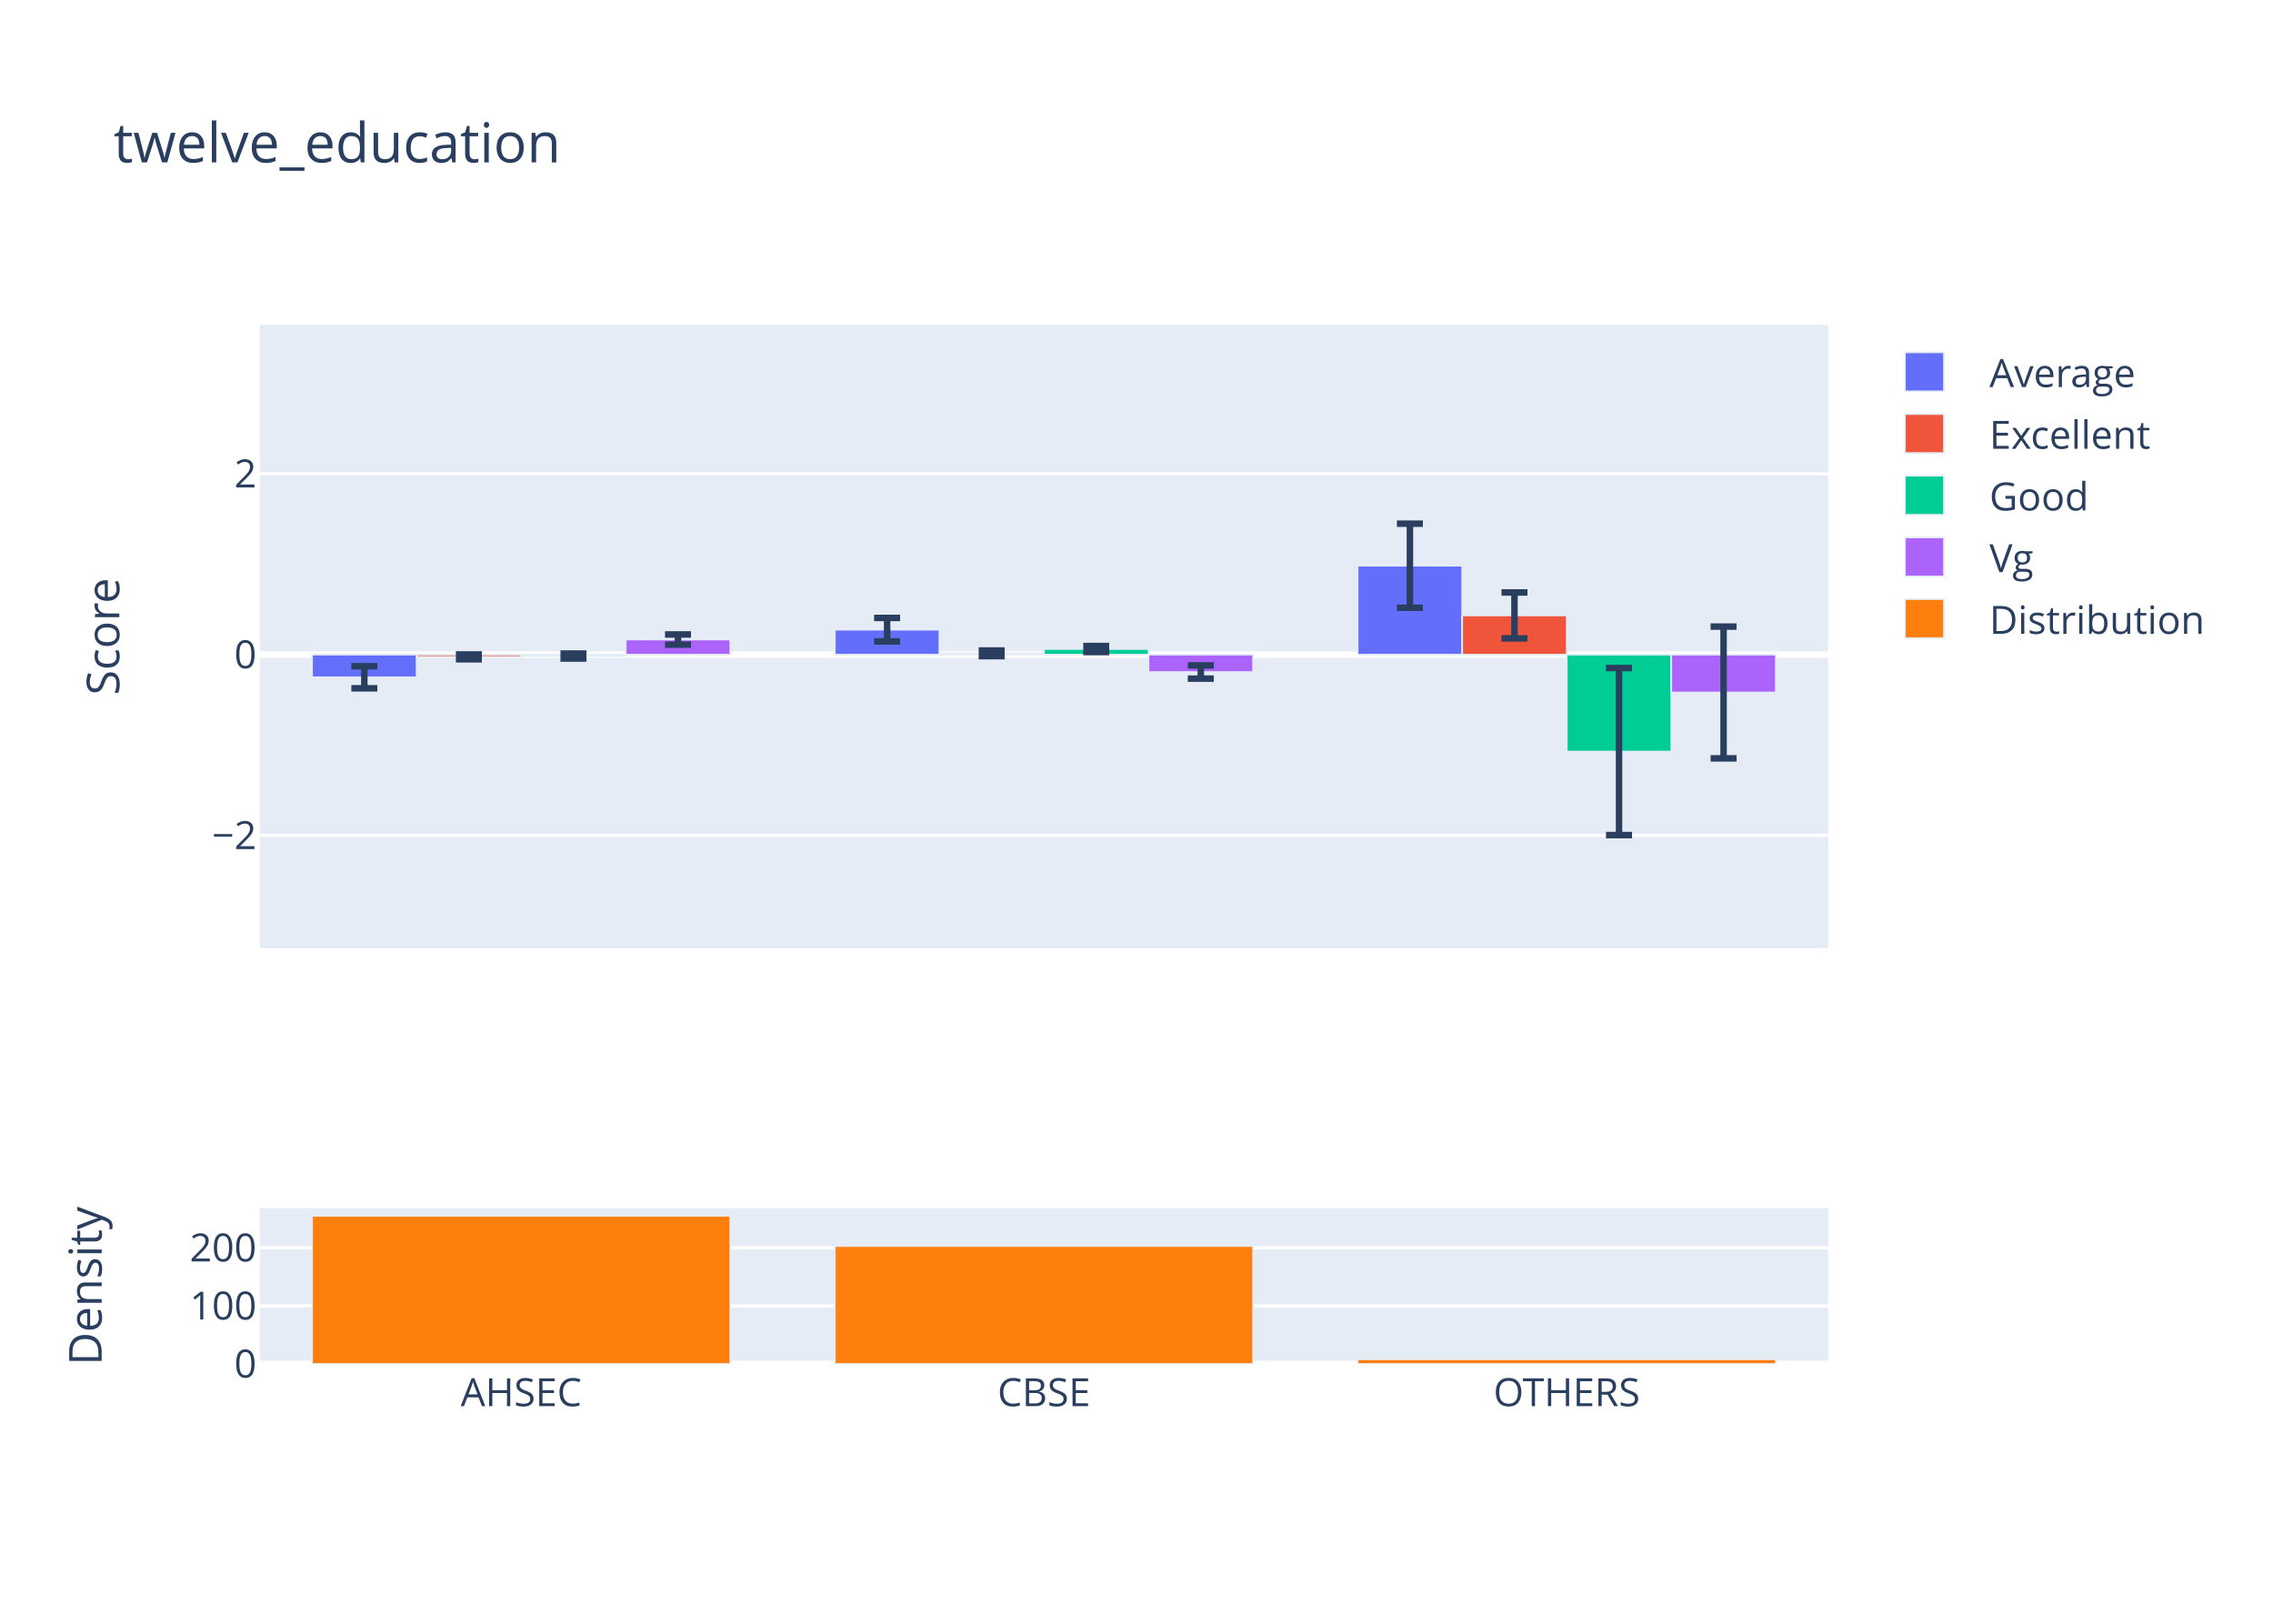
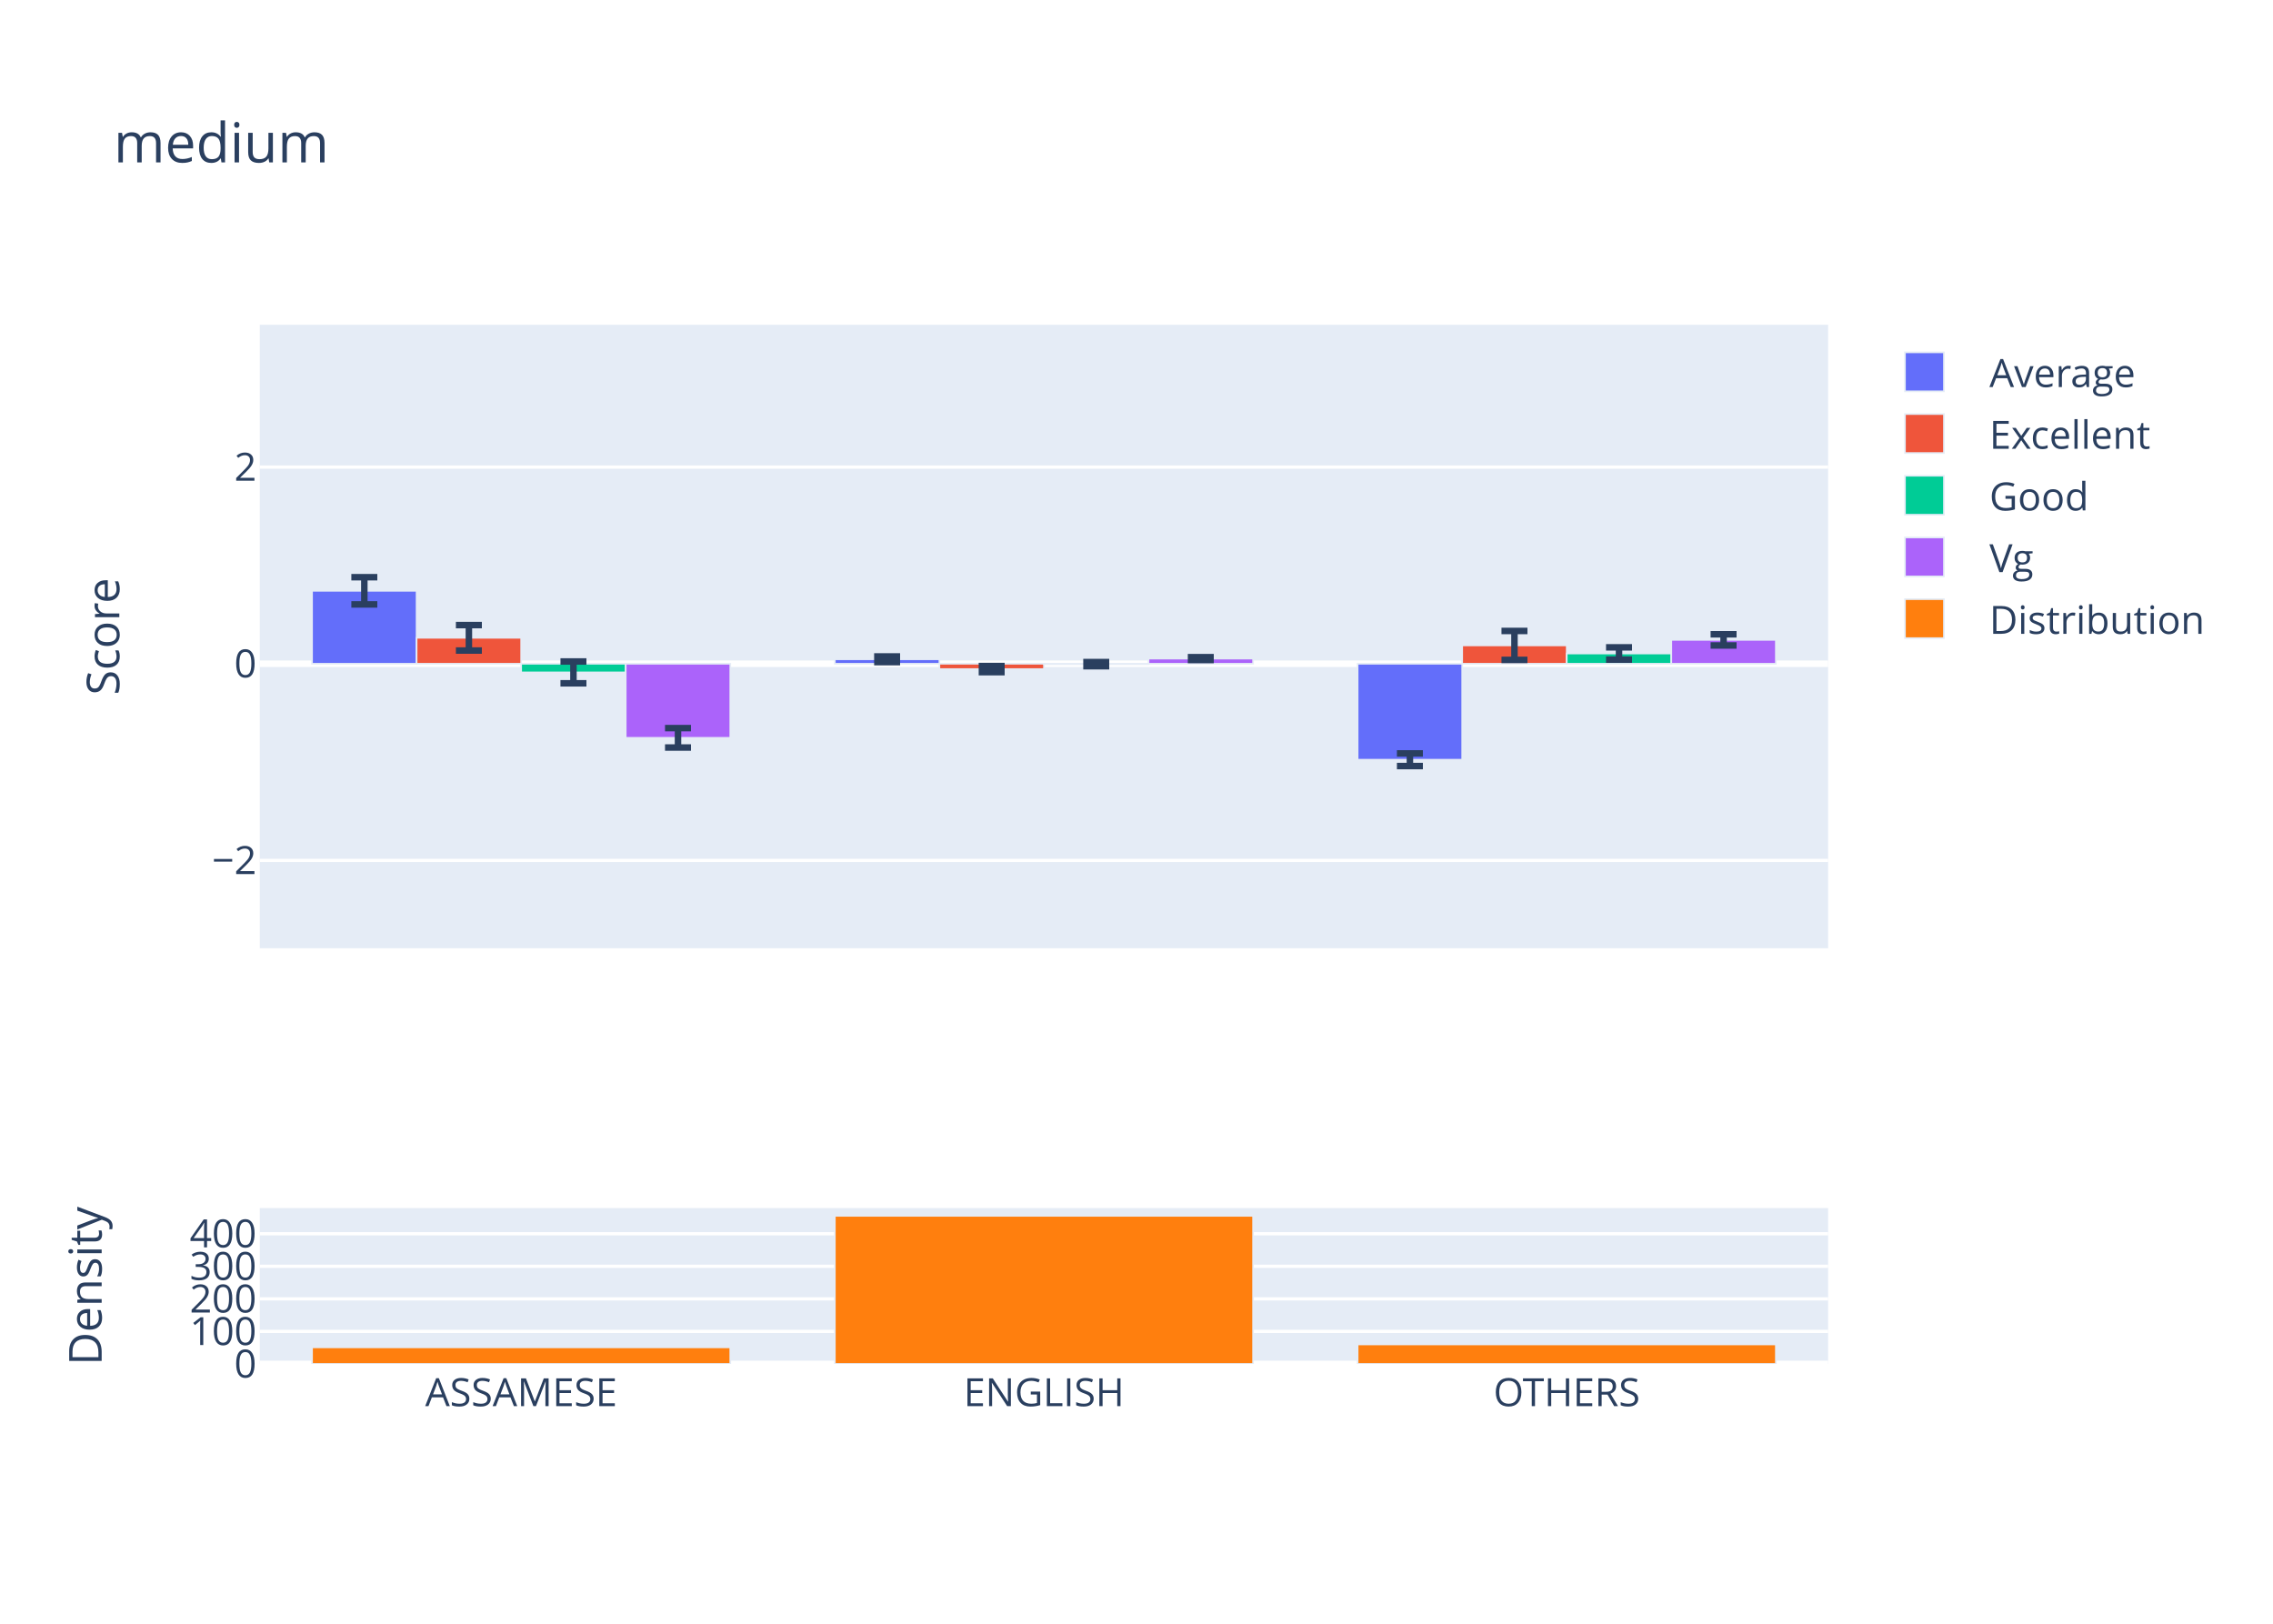
<svg xmlns="http://www.w3.org/2000/svg" class="main-svg" width="700" height="500" style="" viewBox="0 0 700 500">
  <rect x="0" y="0" width="700" height="500" style="fill: rgb(255, 255, 255); fill-opacity: 1;" />
-   <defs id="defs-7619ac">
+   <defs id="defs-fcacff">
    <g class="clips">
-       <clipPath id="clip7619acxyplot" class="plotclip">
+       <clipPath id="clipfcacffxyplot" class="plotclip">
        <rect width="483" height="192" />
      </clipPath>
-       <clipPath id="clip7619acx2y2plot" class="plotclip">
+       <clipPath id="clipfcacffx2y2plot" class="plotclip">
        <rect width="483" height="48" />
      </clipPath>
-       <clipPath class="axesclip" id="clip7619acx">
+       <clipPath class="axesclip" id="clipfcacffx">
        <rect x="80" y="0" width="483" height="500" />
      </clipPath>
-       <clipPath class="axesclip" id="clip7619acy">
+       <clipPath class="axesclip" id="clipfcacffy">
        <rect x="0" y="100" width="700" height="192" />
      </clipPath>
-       <clipPath class="axesclip" id="clip7619acxy">
+       <clipPath class="axesclip" id="clipfcacffxy">
        <rect x="80" y="100" width="483" height="192" />
      </clipPath>
-       <clipPath class="axesclip" id="clip7619acy2">
+       <clipPath class="axesclip" id="clipfcacffy2">
        <rect x="0" y="372" width="700" height="48" />
      </clipPath>
-       <clipPath class="axesclip" id="clip7619acxy2">
+       <clipPath class="axesclip" id="clipfcacffxy2">
        <rect x="80" y="372" width="483" height="48" />
      </clipPath>
-       <clipPath class="axesclip" id="clip7619acx2">
+       <clipPath class="axesclip" id="clipfcacffx2">
        <rect x="80" y="0" width="483" height="500" />
      </clipPath>
-       <clipPath class="axesclip" id="clip7619acx2y">
+       <clipPath class="axesclip" id="clipfcacffx2y">
        <rect x="80" y="100" width="483" height="192" />
      </clipPath>
-       <clipPath class="axesclip" id="clip7619acx2y2">
+       <clipPath class="axesclip" id="clipfcacffx2y2">
        <rect x="80" y="372" width="483" height="48" />
      </clipPath>
    </g>
    <g class="gradients" />
    <g class="patterns" />
  </defs>
  <g class="bglayer">
    <rect class="bg" x="80" y="100" width="483" height="192" style="fill: rgb(229, 236, 246); fill-opacity: 1; stroke-width: 0;" />
    <rect class="bg" x="80" y="372" width="483" height="48" style="fill: rgb(229, 236, 246); fill-opacity: 1; stroke-width: 0;" />
  </g>
  <g class="layer-below">
    <g class="imagelayer" />
    <g class="shapelayer" />
  </g>
  <g class="cartesianlayer">
    <g class="subplot xy">
      <g class="layer-subplot">
        <g class="shapelayer" />
        <g class="imagelayer" />
      </g>
      <g class="gridlayer">
        <g class="x" />
        <g class="y">
-           <path class="ygrid crisp" transform="translate(0,257.27)" d="M80,0h483" style="stroke: rgb(255, 255, 255); stroke-opacity: 1; stroke-width: 1px;" />
-           <path class="ygrid crisp" transform="translate(0,145.89)" d="M80,0h483" style="stroke: rgb(255, 255, 255); stroke-opacity: 1; stroke-width: 1px;" />
+           <path class="ygrid crisp" transform="translate(0,264.95)" d="M80,0h483" style="stroke: rgb(255, 255, 255); stroke-opacity: 1; stroke-width: 1px;" />
+           <path class="ygrid crisp" transform="translate(0,143.83)" d="M80,0h483" style="stroke: rgb(255, 255, 255); stroke-opacity: 1; stroke-width: 1px;" />
        </g>
      </g>
      <g class="zerolinelayer">
-         <path class="yzl zl crisp" transform="translate(0,201.58)" d="M80,0h483" style="stroke: rgb(255, 255, 255); stroke-opacity: 1; stroke-width: 2px;" />
+         <path class="yzl zl crisp" transform="translate(0,204.39)" d="M80,0h483" style="stroke: rgb(255, 255, 255); stroke-opacity: 1; stroke-width: 2px;" />
      </g>
      <path class="xlines-below" />
      <path class="ylines-below" />
      <g class="overlines-below" />
      <g class="xaxislayer-below" />
      <g class="yaxislayer-below" />
      <g class="overaxes-below" />
-       <g class="plot" transform="translate(80,100)" clip-path="url(#clip7619acxyplot)">
+       <g class="plot" transform="translate(80,100)" clip-path="url(#clipfcacffxyplot)">
        <g class="barlayer mlayer">
          <g class="trace bars" style="opacity: 1;">
            <g class="points">
              <g class="point">
-                 <path d="M16.1,101.58V108.55H48.3V101.58Z" style="vector-effect: non-scaling-stroke; opacity: 1; stroke-width: 0.5px; fill: rgb(99, 110, 250); fill-opacity: 1; stroke: rgb(229, 236, 246); stroke-opacity: 1;" />
-               </g>
-               <g class="point">
-                 <path d="M177.1,101.58V93.9H209.3V101.58Z" style="vector-effect: non-scaling-stroke; opacity: 1; stroke-width: 0.5px; fill: rgb(99, 110, 250); fill-opacity: 1; stroke: rgb(229, 236, 246); stroke-opacity: 1;" />
-               </g>
-               <g class="point">
-                 <path d="M338.1,101.58V74.2H370.3V101.58Z" style="vector-effect: non-scaling-stroke; opacity: 1; stroke-width: 0.5px; fill: rgb(99, 110, 250); fill-opacity: 1; stroke: rgb(229, 236, 246); stroke-opacity: 1;" />
-               </g>
-             </g>
-             <g class="errorbar">
-               <path class="yerror" d="M28.2,105.15h8m-4,0V111.95m-4,0h8" style="vector-effect: non-scaling-stroke; stroke-width: 2px; stroke: rgb(42, 63, 95); stroke-opacity: 1;" />
-             </g>
-             <g class="errorbar">
-               <path class="yerror" d="M189.2,90.28h8m-4,0V97.52m-4,0h8" style="vector-effect: non-scaling-stroke; stroke-width: 2px; stroke: rgb(42, 63, 95); stroke-opacity: 1;" />
-             </g>
-             <g class="errorbar">
-               <path class="yerror" d="M350.2,61.26h8m-4,0V87.15m-4,0h8" style="vector-effect: non-scaling-stroke; stroke-width: 2px; stroke: rgb(42, 63, 95); stroke-opacity: 1;" />
-             </g>
-           </g>
-           <g class="trace bars" style="opacity: 1;">
-             <g class="points">
-               <g class="point">
-                 <path d="M48.3,101.58V102.27H80.5V101.58Z" style="vector-effect: non-scaling-stroke; opacity: 1; stroke-width: 0.5px; fill: rgb(239, 85, 59); fill-opacity: 1; stroke: rgb(229, 236, 246); stroke-opacity: 1;" />
-               </g>
-               <g class="point">
-                 <path d="M209.3,101.58V101.18H241.5V101.58Z" style="vector-effect: non-scaling-stroke; opacity: 1; stroke-width: 0.5px; fill: rgb(239, 85, 59); fill-opacity: 1; stroke: rgb(229, 236, 246); stroke-opacity: 1;" />
-               </g>
-               <g class="point">
-                 <path d="M370.3,101.58V89.51H402.5V101.58Z" style="vector-effect: non-scaling-stroke; opacity: 1; stroke-width: 0.5px; fill: rgb(239, 85, 59); fill-opacity: 1; stroke: rgb(229, 236, 246); stroke-opacity: 1;" />
-               </g>
-             </g>
-             <g class="errorbar">
-               <path class="yerror" d="M60.4,101.52h8m-4,0V103.02m-4,0h8" style="vector-effect: non-scaling-stroke; stroke-width: 2px; stroke: rgb(42, 63, 95); stroke-opacity: 1;" />
-             </g>
-             <g class="errorbar">
-               <path class="yerror" d="M221.4,100.31h8m-4,0V102.05m-4,0h8" style="vector-effect: non-scaling-stroke; stroke-width: 2px; stroke: rgb(42, 63, 95); stroke-opacity: 1;" />
-             </g>
-             <g class="errorbar">
-               <path class="yerror" d="M382.4,82.44h8m-4,0V96.58m-4,0h8" style="vector-effect: non-scaling-stroke; stroke-width: 2px; stroke: rgb(42, 63, 95); stroke-opacity: 1;" />
-             </g>
-           </g>
-           <g class="trace bars" style="opacity: 1;">
-             <g class="points">
-               <g class="point">
-                 <path d="M80.5,101.58V102.01H112.7V101.58Z" style="vector-effect: non-scaling-stroke; opacity: 1; stroke-width: 0.5px; fill: rgb(0, 204, 150); fill-opacity: 1; stroke: rgb(229, 236, 246); stroke-opacity: 1;" />
-               </g>
-               <g class="point">
-                 <path d="M241.5,101.58V99.85H273.7V101.58Z" style="vector-effect: non-scaling-stroke; opacity: 1; stroke-width: 0.5px; fill: rgb(0, 204, 150); fill-opacity: 1; stroke: rgb(229, 236, 246); stroke-opacity: 1;" />
-               </g>
-               <g class="point">
-                 <path d="M402.5,101.58V131.43H434.7V101.58Z" style="vector-effect: non-scaling-stroke; opacity: 1; stroke-width: 0.5px; fill: rgb(0, 204, 150); fill-opacity: 1; stroke: rgb(229, 236, 246); stroke-opacity: 1;" />
-               </g>
-             </g>
-             <g class="errorbar">
-               <path class="yerror" d="M92.6,101.25h8m-4,0V102.78m-4,0h8" style="vector-effect: non-scaling-stroke; stroke-width: 2px; stroke: rgb(42, 63, 95); stroke-opacity: 1;" />
-             </g>
-             <g class="errorbar">
-               <path class="yerror" d="M253.6,98.92h8m-4,0V100.78m-4,0h8" style="vector-effect: non-scaling-stroke; stroke-width: 2px; stroke: rgb(42, 63, 95); stroke-opacity: 1;" />
-             </g>
-             <g class="errorbar">
-               <path class="yerror" d="M414.6,105.71h8m-4,0V157.15m-4,0h8" style="vector-effect: non-scaling-stroke; stroke-width: 2px; stroke: rgb(42, 63, 95); stroke-opacity: 1;" />
-             </g>
-           </g>
-           <g class="trace bars" style="opacity: 1;">
-             <g class="points">
-               <g class="point">
-                 <path d="M112.7,101.58V96.94H144.9V101.58Z" style="vector-effect: non-scaling-stroke; opacity: 1; stroke-width: 0.5px; fill: rgb(171, 99, 250); fill-opacity: 1; stroke: rgb(229, 236, 246); stroke-opacity: 1;" />
-               </g>
-               <g class="point">
-                 <path d="M273.7,101.58V106.94H305.9V101.58Z" style="vector-effect: non-scaling-stroke; opacity: 1; stroke-width: 0.5px; fill: rgb(171, 99, 250); fill-opacity: 1; stroke: rgb(229, 236, 246); stroke-opacity: 1;" />
-               </g>
-               <g class="point">
-                 <path d="M434.7,101.58V113.24H466.9V101.58Z" style="vector-effect: non-scaling-stroke; opacity: 1; stroke-width: 0.5px; fill: rgb(171, 99, 250); fill-opacity: 1; stroke: rgb(229, 236, 246); stroke-opacity: 1;" />
-               </g>
-             </g>
-             <g class="errorbar">
-               <path class="yerror" d="M124.8,95.37h8m-4,0V98.51m-4,0h8" style="vector-effect: non-scaling-stroke; stroke-width: 2px; stroke: rgb(42, 63, 95); stroke-opacity: 1;" />
-             </g>
-             <g class="errorbar">
-               <path class="yerror" d="M285.8,104.91h8m-4,0V108.97m-4,0h8" style="vector-effect: non-scaling-stroke; stroke-width: 2px; stroke: rgb(42, 63, 95); stroke-opacity: 1;" />
-             </g>
-             <g class="errorbar">
-               <path class="yerror" d="M446.8,92.95h8m-4,0V133.52m-4,0h8" style="vector-effect: non-scaling-stroke; stroke-width: 2px; stroke: rgb(42, 63, 95); stroke-opacity: 1;" />
+                 <path d="M16.1,104.39V81.93H48.3V104.39Z" style="vector-effect: non-scaling-stroke; opacity: 1; stroke-width: 0.5px; fill: rgb(99, 110, 250); fill-opacity: 1; stroke: rgb(229, 236, 246); stroke-opacity: 1;" />
+               </g>
+               <g class="point">
+                 <path d="M177.1,104.39V103.01H209.3V104.39Z" style="vector-effect: non-scaling-stroke; opacity: 1; stroke-width: 0.5px; fill: rgb(99, 110, 250); fill-opacity: 1; stroke: rgb(229, 236, 246); stroke-opacity: 1;" />
+               </g>
+               <g class="point">
+                 <path d="M338.1,104.39V133.94H370.3V104.39Z" style="vector-effect: non-scaling-stroke; opacity: 1; stroke-width: 0.5px; fill: rgb(99, 110, 250); fill-opacity: 1; stroke: rgb(229, 236, 246); stroke-opacity: 1;" />
+               </g>
+             </g>
+             <g class="errorbar">
+               <path class="yerror" d="M28.2,77.74h8m-4,0V86.12m-4,0h8" style="vector-effect: non-scaling-stroke; stroke-width: 2px; stroke: rgb(42, 63, 95); stroke-opacity: 1;" />
+             </g>
+             <g class="errorbar">
+               <path class="yerror" d="M189.2,102.14h8m-4,0V103.89m-4,0h8" style="vector-effect: non-scaling-stroke; stroke-width: 2px; stroke: rgb(42, 63, 95); stroke-opacity: 1;" />
+             </g>
+             <g class="errorbar">
+               <path class="yerror" d="M350.2,132h8m-4,0V135.89m-4,0h8" style="vector-effect: non-scaling-stroke; stroke-width: 2px; stroke: rgb(42, 63, 95); stroke-opacity: 1;" />
+             </g>
+           </g>
+           <g class="trace bars" style="opacity: 1;">
+             <g class="points">
+               <g class="point">
+                 <path d="M48.3,104.39V96.4H80.5V104.39Z" style="vector-effect: non-scaling-stroke; opacity: 1; stroke-width: 0.5px; fill: rgb(239, 85, 59); fill-opacity: 1; stroke: rgb(229, 236, 246); stroke-opacity: 1;" />
+               </g>
+               <g class="point">
+                 <path d="M209.3,104.39V106.03H241.5V104.39Z" style="vector-effect: non-scaling-stroke; opacity: 1; stroke-width: 0.5px; fill: rgb(239, 85, 59); fill-opacity: 1; stroke: rgb(229, 236, 246); stroke-opacity: 1;" />
+               </g>
+               <g class="point">
+                 <path d="M370.3,104.39V98.74H402.5V104.39Z" style="vector-effect: non-scaling-stroke; opacity: 1; stroke-width: 0.5px; fill: rgb(239, 85, 59); fill-opacity: 1; stroke: rgb(229, 236, 246); stroke-opacity: 1;" />
+               </g>
+             </g>
+             <g class="errorbar">
+               <path class="yerror" d="M60.4,92.48h8m-4,0V100.32m-4,0h8" style="vector-effect: non-scaling-stroke; stroke-width: 2px; stroke: rgb(42, 63, 95); stroke-opacity: 1;" />
+             </g>
+             <g class="errorbar">
+               <path class="yerror" d="M221.4,105.09h8m-4,0V106.98m-4,0h8" style="vector-effect: non-scaling-stroke; stroke-width: 2px; stroke: rgb(42, 63, 95); stroke-opacity: 1;" />
+             </g>
+             <g class="errorbar">
+               <path class="yerror" d="M382.4,94.29h8m-4,0V103.2m-4,0h8" style="vector-effect: non-scaling-stroke; stroke-width: 2px; stroke: rgb(42, 63, 95); stroke-opacity: 1;" />
+             </g>
+           </g>
+           <g class="trace bars" style="opacity: 1;">
+             <g class="points">
+               <g class="point">
+                 <path d="M80.5,104.39V107.05H112.7V104.39Z" style="vector-effect: non-scaling-stroke; opacity: 1; stroke-width: 0.5px; fill: rgb(0, 204, 150); fill-opacity: 1; stroke: rgb(229, 236, 246); stroke-opacity: 1;" />
+               </g>
+               <g class="point">
+                 <path d="M241.5,104.39V104.51H273.7V104.39Z" style="vector-effect: non-scaling-stroke; opacity: 1; stroke-width: 0.5px; fill: rgb(0, 204, 150); fill-opacity: 1; stroke: rgb(229, 236, 246); stroke-opacity: 1;" />
+               </g>
+               <g class="point">
+                 <path d="M402.5,104.39V101.23H434.7V104.39Z" style="vector-effect: non-scaling-stroke; opacity: 1; stroke-width: 0.5px; fill: rgb(0, 204, 150); fill-opacity: 1; stroke: rgb(229, 236, 246); stroke-opacity: 1;" />
+               </g>
+             </g>
+             <g class="errorbar">
+               <path class="yerror" d="M92.6,103.69h8m-4,0V110.41m-4,0h8" style="vector-effect: non-scaling-stroke; stroke-width: 2px; stroke: rgb(42, 63, 95); stroke-opacity: 1;" />
+             </g>
+             <g class="errorbar">
+               <path class="yerror" d="M253.6,103.87h8m-4,0V105.15m-4,0h8" style="vector-effect: non-scaling-stroke; stroke-width: 2px; stroke: rgb(42, 63, 95); stroke-opacity: 1;" />
+             </g>
+             <g class="errorbar">
+               <path class="yerror" d="M414.6,99.34h8m-4,0V103.12m-4,0h8" style="vector-effect: non-scaling-stroke; stroke-width: 2px; stroke: rgb(42, 63, 95); stroke-opacity: 1;" />
+             </g>
+           </g>
+           <g class="trace bars" style="opacity: 1;">
+             <g class="points">
+               <g class="point">
+                 <path d="M112.7,104.39V127.2H144.9V104.39Z" style="vector-effect: non-scaling-stroke; opacity: 1; stroke-width: 0.5px; fill: rgb(171, 99, 250); fill-opacity: 1; stroke: rgb(229, 236, 246); stroke-opacity: 1;" />
+               </g>
+               <g class="point">
+                 <path d="M273.7,104.39V102.8H305.9V104.39Z" style="vector-effect: non-scaling-stroke; opacity: 1; stroke-width: 0.5px; fill: rgb(171, 99, 250); fill-opacity: 1; stroke: rgb(229, 236, 246); stroke-opacity: 1;" />
+               </g>
+               <g class="point">
+                 <path d="M434.7,104.39V97.04H466.9V104.39Z" style="vector-effect: non-scaling-stroke; opacity: 1; stroke-width: 0.5px; fill: rgb(171, 99, 250); fill-opacity: 1; stroke: rgb(229, 236, 246); stroke-opacity: 1;" />
+               </g>
+             </g>
+             <g class="errorbar">
+               <path class="yerror" d="M124.8,124.21h8m-4,0V130.19m-4,0h8" style="vector-effect: non-scaling-stroke; stroke-width: 2px; stroke: rgb(42, 63, 95); stroke-opacity: 1;" />
+             </g>
+             <g class="errorbar">
+               <path class="yerror" d="M285.8,102.36h8m-4,0V103.24m-4,0h8" style="vector-effect: non-scaling-stroke; stroke-width: 2px; stroke: rgb(42, 63, 95); stroke-opacity: 1;" />
+             </g>
+             <g class="errorbar">
+               <path class="yerror" d="M446.8,95.32h8m-4,0V98.76m-4,0h8" style="vector-effect: non-scaling-stroke; stroke-width: 2px; stroke: rgb(42, 63, 95); stroke-opacity: 1;" />
            </g>
          </g>
        </g>
      </g>
      <g class="overplot" />
      <path class="xlines-above crisp" d="M0,0" style="fill: none;" />
      <path class="ylines-above crisp" d="M0,0" style="fill: none;" />
      <g class="overlines-above" />
      <g class="xaxislayer-above" />
      <g class="yaxislayer-above">
        <g class="ytick">
-           <text text-anchor="end" x="79" y="4.2" transform="translate(0,257.27)" style="font-family: 'Open Sans', verdana, arial, sans-serif; font-size: 12px; fill: rgb(42, 63, 95); fill-opacity: 1; white-space: pre; opacity: 1;">−2</text>
+           <text text-anchor="end" x="79" y="4.2" transform="translate(0,264.95)" style="font-family: 'Open Sans', verdana, arial, sans-serif; font-size: 12px; fill: rgb(42, 63, 95); fill-opacity: 1; white-space: pre; opacity: 1;">−2</text>
        </g>
        <g class="ytick">
-           <text text-anchor="end" x="79" y="4.2" style="font-family: 'Open Sans', verdana, arial, sans-serif; font-size: 12px; fill: rgb(42, 63, 95); fill-opacity: 1; white-space: pre; opacity: 1;" transform="translate(0,201.58)">0</text>
+           <text text-anchor="end" x="79" y="4.2" style="font-family: 'Open Sans', verdana, arial, sans-serif; font-size: 12px; fill: rgb(42, 63, 95); fill-opacity: 1; white-space: pre; opacity: 1;" transform="translate(0,204.39)">0</text>
        </g>
        <g class="ytick">
-           <text text-anchor="end" x="79" y="4.2" style="font-family: 'Open Sans', verdana, arial, sans-serif; font-size: 12px; fill: rgb(42, 63, 95); fill-opacity: 1; white-space: pre; opacity: 1;" transform="translate(0,145.89)">2</text>
+           <text text-anchor="end" x="79" y="4.2" style="font-family: 'Open Sans', verdana, arial, sans-serif; font-size: 12px; fill: rgb(42, 63, 95); fill-opacity: 1; white-space: pre; opacity: 1;" transform="translate(0,143.83)">2</text>
        </g>
      </g>
      <g class="overaxes-above" />
    </g>
    <g class="subplot x2y2">
      <g class="layer-subplot">
        <g class="shapelayer" />
        <g class="imagelayer" />
      </g>
      <g class="gridlayer">
        <g class="x2" />
        <g class="y2">
-           <path class="y2grid crisp" transform="translate(0,402.12)" d="M80,0h483" style="stroke: rgb(255, 255, 255); stroke-opacity: 1; stroke-width: 1px;" />
-           <path class="y2grid crisp" transform="translate(0,384.24)" d="M80,0h483" style="stroke: rgb(255, 255, 255); stroke-opacity: 1; stroke-width: 1px;" />
+           <path class="y2grid crisp" transform="translate(0,409.98)" d="M80,0h483" style="stroke: rgb(255, 255, 255); stroke-opacity: 1; stroke-width: 1px;" />
+           <path class="y2grid crisp" transform="translate(0,399.96)" d="M80,0h483" style="stroke: rgb(255, 255, 255); stroke-opacity: 1; stroke-width: 1px;" />
+           <path class="y2grid crisp" transform="translate(0,389.93)" d="M80,0h483" style="stroke: rgb(255, 255, 255); stroke-opacity: 1; stroke-width: 1px;" />
+           <path class="y2grid crisp" transform="translate(0,379.91)" d="M80,0h483" style="stroke: rgb(255, 255, 255); stroke-opacity: 1; stroke-width: 1px;" />
        </g>
      </g>
      <g class="zerolinelayer">
        <path class="y2zl zl crisp" transform="translate(0,420)" d="M80,0h483" style="stroke: rgb(255, 255, 255); stroke-opacity: 1; stroke-width: 2px;" />
      </g>
      <path class="xlines-below" />
      <path class="ylines-below" />
      <g class="overlines-below" />
      <g class="xaxislayer-below" />
      <g class="yaxislayer-below" />
      <g class="overaxes-below" />
-       <g class="plot" transform="translate(80,372)" clip-path="url(#clip7619acx2y2plot)">
+       <g class="plot" transform="translate(80,372)" clip-path="url(#clipfcacffx2y2plot)">
        <g class="barlayer mlayer">
          <g class="trace bars" style="opacity: 1;">
            <g class="points">
              <g class="point">
-                 <path d="M16.1,48V2.4H144.9V48Z" style="vector-effect: non-scaling-stroke; opacity: 1; stroke-width: 0.5px; fill: rgb(255, 127, 14); fill-opacity: 1; stroke: rgb(229, 236, 246); stroke-opacity: 1;" />
-               </g>
-               <g class="point">
-                 <path d="M177.1,48V11.7H305.9V48Z" style="vector-effect: non-scaling-stroke; opacity: 1; stroke-width: 0.5px; fill: rgb(255, 127, 14); fill-opacity: 1; stroke: rgb(229, 236, 246); stroke-opacity: 1;" />
-               </g>
-               <g class="point">
-                 <path d="M338.1,48V46.57H466.9V48Z" style="vector-effect: non-scaling-stroke; opacity: 1; stroke-width: 0.5px; fill: rgb(255, 127, 14); fill-opacity: 1; stroke: rgb(229, 236, 246); stroke-opacity: 1;" />
+                 <path d="M16.1,48V42.89H144.9V48Z" style="vector-effect: non-scaling-stroke; opacity: 1; stroke-width: 0.5px; fill: rgb(255, 127, 14); fill-opacity: 1; stroke: rgb(229, 236, 246); stroke-opacity: 1;" />
+               </g>
+               <g class="point">
+                 <path d="M177.1,48V2.4H305.9V48Z" style="vector-effect: non-scaling-stroke; opacity: 1; stroke-width: 0.5px; fill: rgb(255, 127, 14); fill-opacity: 1; stroke: rgb(229, 236, 246); stroke-opacity: 1;" />
+               </g>
+               <g class="point">
+                 <path d="M338.1,48V41.99H466.9V48Z" style="vector-effect: non-scaling-stroke; opacity: 1; stroke-width: 0.5px; fill: rgb(255, 127, 14); fill-opacity: 1; stroke: rgb(229, 236, 246); stroke-opacity: 1;" />
              </g>
            </g>
          </g>
        </g>
      </g>
      <g class="overplot" />
      <path class="xlines-above crisp" d="M0,0" style="fill: none;" />
      <path class="ylines-above crisp" d="M0,0" style="fill: none;" />
      <g class="overlines-above" />
      <g class="xaxislayer-above">
        <g class="x2tick">
-           <text text-anchor="middle" x="0" y="433" transform="translate(160.5,0)" style="font-family: 'Open Sans', verdana, arial, sans-serif; font-size: 12px; fill: rgb(42, 63, 95); fill-opacity: 1; white-space: pre; opacity: 1;">AHSEC</text>
+           <text text-anchor="middle" x="0" y="433" transform="translate(160.5,0)" style="font-family: 'Open Sans', verdana, arial, sans-serif; font-size: 12px; fill: rgb(42, 63, 95); fill-opacity: 1; white-space: pre; opacity: 1;">ASSAMESE</text>
        </g>
        <g class="x2tick">
-           <text text-anchor="middle" x="0" y="433" transform="translate(321.5,0)" style="font-family: 'Open Sans', verdana, arial, sans-serif; font-size: 12px; fill: rgb(42, 63, 95); fill-opacity: 1; white-space: pre; opacity: 1;">CBSE</text>
+           <text text-anchor="middle" x="0" y="433" transform="translate(321.5,0)" style="font-family: 'Open Sans', verdana, arial, sans-serif; font-size: 12px; fill: rgb(42, 63, 95); fill-opacity: 1; white-space: pre; opacity: 1;">ENGLISH</text>
        </g>
        <g class="x2tick">
          <text text-anchor="middle" x="0" y="433" transform="translate(482.5,0)" style="font-family: 'Open Sans', verdana, arial, sans-serif; font-size: 12px; fill: rgb(42, 63, 95); fill-opacity: 1; white-space: pre; opacity: 1;">OTHERS</text>
        </g>
      </g>
      <g class="yaxislayer-above">
        <g class="y2tick">
          <text text-anchor="end" x="79" y="4.2" transform="translate(0,420)" style="font-family: 'Open Sans', verdana, arial, sans-serif; font-size: 12px; fill: rgb(42, 63, 95); fill-opacity: 1; white-space: pre; opacity: 1;">0</text>
        </g>
        <g class="y2tick">
-           <text text-anchor="end" x="79" y="4.2" style="font-family: 'Open Sans', verdana, arial, sans-serif; font-size: 12px; fill: rgb(42, 63, 95); fill-opacity: 1; white-space: pre; opacity: 1;" transform="translate(0,402.12)">100</text>
-         </g>
-         <g class="y2tick">
-           <text text-anchor="end" x="79" y="4.2" style="font-family: 'Open Sans', verdana, arial, sans-serif; font-size: 12px; fill: rgb(42, 63, 95); fill-opacity: 1; white-space: pre; opacity: 1;" transform="translate(0,384.24)">200</text>
+           <text text-anchor="end" x="79" y="4.2" style="font-family: 'Open Sans', verdana, arial, sans-serif; font-size: 12px; fill: rgb(42, 63, 95); fill-opacity: 1; white-space: pre; opacity: 1;" transform="translate(0,409.98)">100</text>
+         </g>
+         <g class="y2tick">
+           <text text-anchor="end" x="79" y="4.2" style="font-family: 'Open Sans', verdana, arial, sans-serif; font-size: 12px; fill: rgb(42, 63, 95); fill-opacity: 1; white-space: pre; opacity: 1;" transform="translate(0,399.96)">200</text>
+         </g>
+         <g class="y2tick">
+           <text text-anchor="end" x="79" y="4.2" style="font-family: 'Open Sans', verdana, arial, sans-serif; font-size: 12px; fill: rgb(42, 63, 95); fill-opacity: 1; white-space: pre; opacity: 1;" transform="translate(0,389.93)">300</text>
+         </g>
+         <g class="y2tick">
+           <text text-anchor="end" x="79" y="4.2" style="font-family: 'Open Sans', verdana, arial, sans-serif; font-size: 12px; fill: rgb(42, 63, 95); fill-opacity: 1; white-space: pre; opacity: 1;" transform="translate(0,379.91)">400</text>
        </g>
      </g>
      <g class="overaxes-above" />
    </g>
  </g>
  <g class="polarlayer" />
  <g class="ternarylayer" />
  <g class="geolayer" />
  <g class="funnelarealayer" />
  <g class="pielayer" />
  <g class="iciclelayer" />
  <g class="treemaplayer" />
  <g class="sunburstlayer" />
  <g class="glimages" />
-   <defs id="topdefs-7619ac">
+   <defs id="topdefs-fcacff">
    <g class="clips" />
-     <clipPath id="legend7619ac">
+     <clipPath id="legendfcacff">
      <rect width="115" height="105" x="0" y="0" />
    </clipPath>
  </defs>
  <g class="layer-above">
    <g class="imagelayer" />
    <g class="shapelayer" />
  </g>
  <g class="infolayer">
    <g class="legend" pointer-events="all" transform="translate(572.66,100)">
      <rect class="bg" shape-rendering="crispEdges" width="115" height="105" x="0" y="0" style="stroke: rgb(68, 68, 68); stroke-opacity: 1; fill: rgb(255, 255, 255); fill-opacity: 1; stroke-width: 0px;" />
-       <g class="scrollbox" transform="" clip-path="url(#legend7619ac)">
+       <g class="scrollbox" transform="" clip-path="url(#legendfcacff)">
        <g class="groups">
          <g class="traces" transform="translate(0,14.5)" style="opacity: 1;">
            <text class="legendtext" text-anchor="start" x="40" y="4.68" style="font-family: 'Open Sans', verdana, arial, sans-serif; font-size: 12px; fill: rgb(42, 63, 95); fill-opacity: 1; white-space: pre;">Average</text>
            <g class="layers" style="opacity: 1;">
              <g class="legendfill" />
              <g class="legendlines" />
              <g class="legendsymbols">
                <g class="legendpoints">
                  <path class="legendundefined" d="M6,6H-6V-6H6Z" transform="translate(20,0)" style="stroke-width: 0.5px; fill: rgb(99, 110, 250); fill-opacity: 1; stroke: rgb(229, 236, 246); stroke-opacity: 1;" />
                </g>
              </g>
            </g>
            <rect class="legendtoggle" x="0" y="-9.5" width="109.906" height="19" style="fill: rgb(0, 0, 0); fill-opacity: 0;" />
          </g>
          <g class="traces" transform="translate(0,33.5)" style="opacity: 1;">
            <text class="legendtext" text-anchor="start" x="40" y="4.68" style="font-family: 'Open Sans', verdana, arial, sans-serif; font-size: 12px; fill: rgb(42, 63, 95); fill-opacity: 1; white-space: pre;">Excellent</text>
            <g class="layers" style="opacity: 1;">
              <g class="legendfill" />
              <g class="legendlines" />
              <g class="legendsymbols">
                <g class="legendpoints">
                  <path class="legendundefined" d="M6,6H-6V-6H6Z" transform="translate(20,0)" style="stroke-width: 0.5px; fill: rgb(239, 85, 59); fill-opacity: 1; stroke: rgb(229, 236, 246); stroke-opacity: 1;" />
                </g>
              </g>
            </g>
            <rect class="legendtoggle" x="0" y="-9.5" width="109.906" height="19" style="fill: rgb(0, 0, 0); fill-opacity: 0;" />
          </g>
          <g class="traces" transform="translate(0,52.5)" style="opacity: 1;">
            <text class="legendtext" text-anchor="start" x="40" y="4.68" style="font-family: 'Open Sans', verdana, arial, sans-serif; font-size: 12px; fill: rgb(42, 63, 95); fill-opacity: 1; white-space: pre;">Good</text>
            <g class="layers" style="opacity: 1;">
              <g class="legendfill" />
              <g class="legendlines" />
              <g class="legendsymbols">
                <g class="legendpoints">
                  <path class="legendundefined" d="M6,6H-6V-6H6Z" transform="translate(20,0)" style="stroke-width: 0.5px; fill: rgb(0, 204, 150); fill-opacity: 1; stroke: rgb(229, 236, 246); stroke-opacity: 1;" />
                </g>
              </g>
            </g>
            <rect class="legendtoggle" x="0" y="-9.5" width="109.906" height="19" style="fill: rgb(0, 0, 0); fill-opacity: 0;" />
          </g>
          <g class="traces" transform="translate(0,71.5)" style="opacity: 1;">
            <text class="legendtext" text-anchor="start" x="40" y="4.68" style="font-family: 'Open Sans', verdana, arial, sans-serif; font-size: 12px; fill: rgb(42, 63, 95); fill-opacity: 1; white-space: pre;">Vg</text>
            <g class="layers" style="opacity: 1;">
              <g class="legendfill" />
              <g class="legendlines" />
              <g class="legendsymbols">
                <g class="legendpoints">
                  <path class="legendundefined" d="M6,6H-6V-6H6Z" transform="translate(20,0)" style="stroke-width: 0.5px; fill: rgb(171, 99, 250); fill-opacity: 1; stroke: rgb(229, 236, 246); stroke-opacity: 1;" />
                </g>
              </g>
            </g>
            <rect class="legendtoggle" x="0" y="-9.5" width="109.906" height="19" style="fill: rgb(0, 0, 0); fill-opacity: 0;" />
          </g>
          <g class="traces" transform="translate(0,90.5)" style="opacity: 1;">
            <text class="legendtext" text-anchor="start" x="40" y="4.68" style="font-family: 'Open Sans', verdana, arial, sans-serif; font-size: 12px; fill: rgb(42, 63, 95); fill-opacity: 1; white-space: pre;">Distribution</text>
            <g class="layers" style="opacity: 1;">
              <g class="legendfill" />
              <g class="legendlines" />
              <g class="legendsymbols">
                <g class="legendpoints">
                  <path class="legendundefined" d="M6,6H-6V-6H6Z" transform="translate(20,0)" style="stroke-width: 0.5px; fill: rgb(255, 127, 14); fill-opacity: 1; stroke: rgb(229, 236, 246); stroke-opacity: 1;" />
                </g>
              </g>
            </g>
            <rect class="legendtoggle" x="0" y="-9.5" width="109.906" height="19" style="fill: rgb(0, 0, 0); fill-opacity: 0;" />
          </g>
        </g>
      </g>
      <rect class="scrollbar" rx="20" ry="3" width="0" height="0" x="0" y="0" style="fill: rgb(128, 139, 164); fill-opacity: 1;" />
    </g>
    <g class="g-gtitle">
-       <text class="gtitle" x="35" y="50" text-anchor="start" dy="0em" style="font-family: 'Open Sans', verdana, arial, sans-serif; font-size: 17px; fill: rgb(42, 63, 95); opacity: 1; font-weight: normal; white-space: pre;">twelve_education</text>
+       <text class="gtitle" x="35" y="50" text-anchor="start" dy="0em" style="font-family: 'Open Sans', verdana, arial, sans-serif; font-size: 17px; fill: rgb(42, 63, 95); opacity: 1; font-weight: normal; white-space: pre;">medium</text>
    </g>
    <g class="g-xtitle" />
    <g class="g-x2title" />
    <g class="g-ytitle">
      <text class="ytitle" transform="rotate(-90,36.74688,196)" x="36.747" y="196" text-anchor="middle" style="font-family: 'Open Sans', verdana, arial, sans-serif; font-size: 14px; fill: rgb(42, 63, 95); opacity: 1; font-weight: normal; white-space: pre;">Score</text>
    </g>
    <g class="g-y2title">
      <text class="y2title" transform="rotate(-90,31.30938,396)" x="31.309" y="396" text-anchor="middle" style="font-family: 'Open Sans', verdana, arial, sans-serif; font-size: 14px; fill: rgb(42, 63, 95); opacity: 1; font-weight: normal; white-space: pre;">Density</text>
    </g>
  </g>
</svg>
